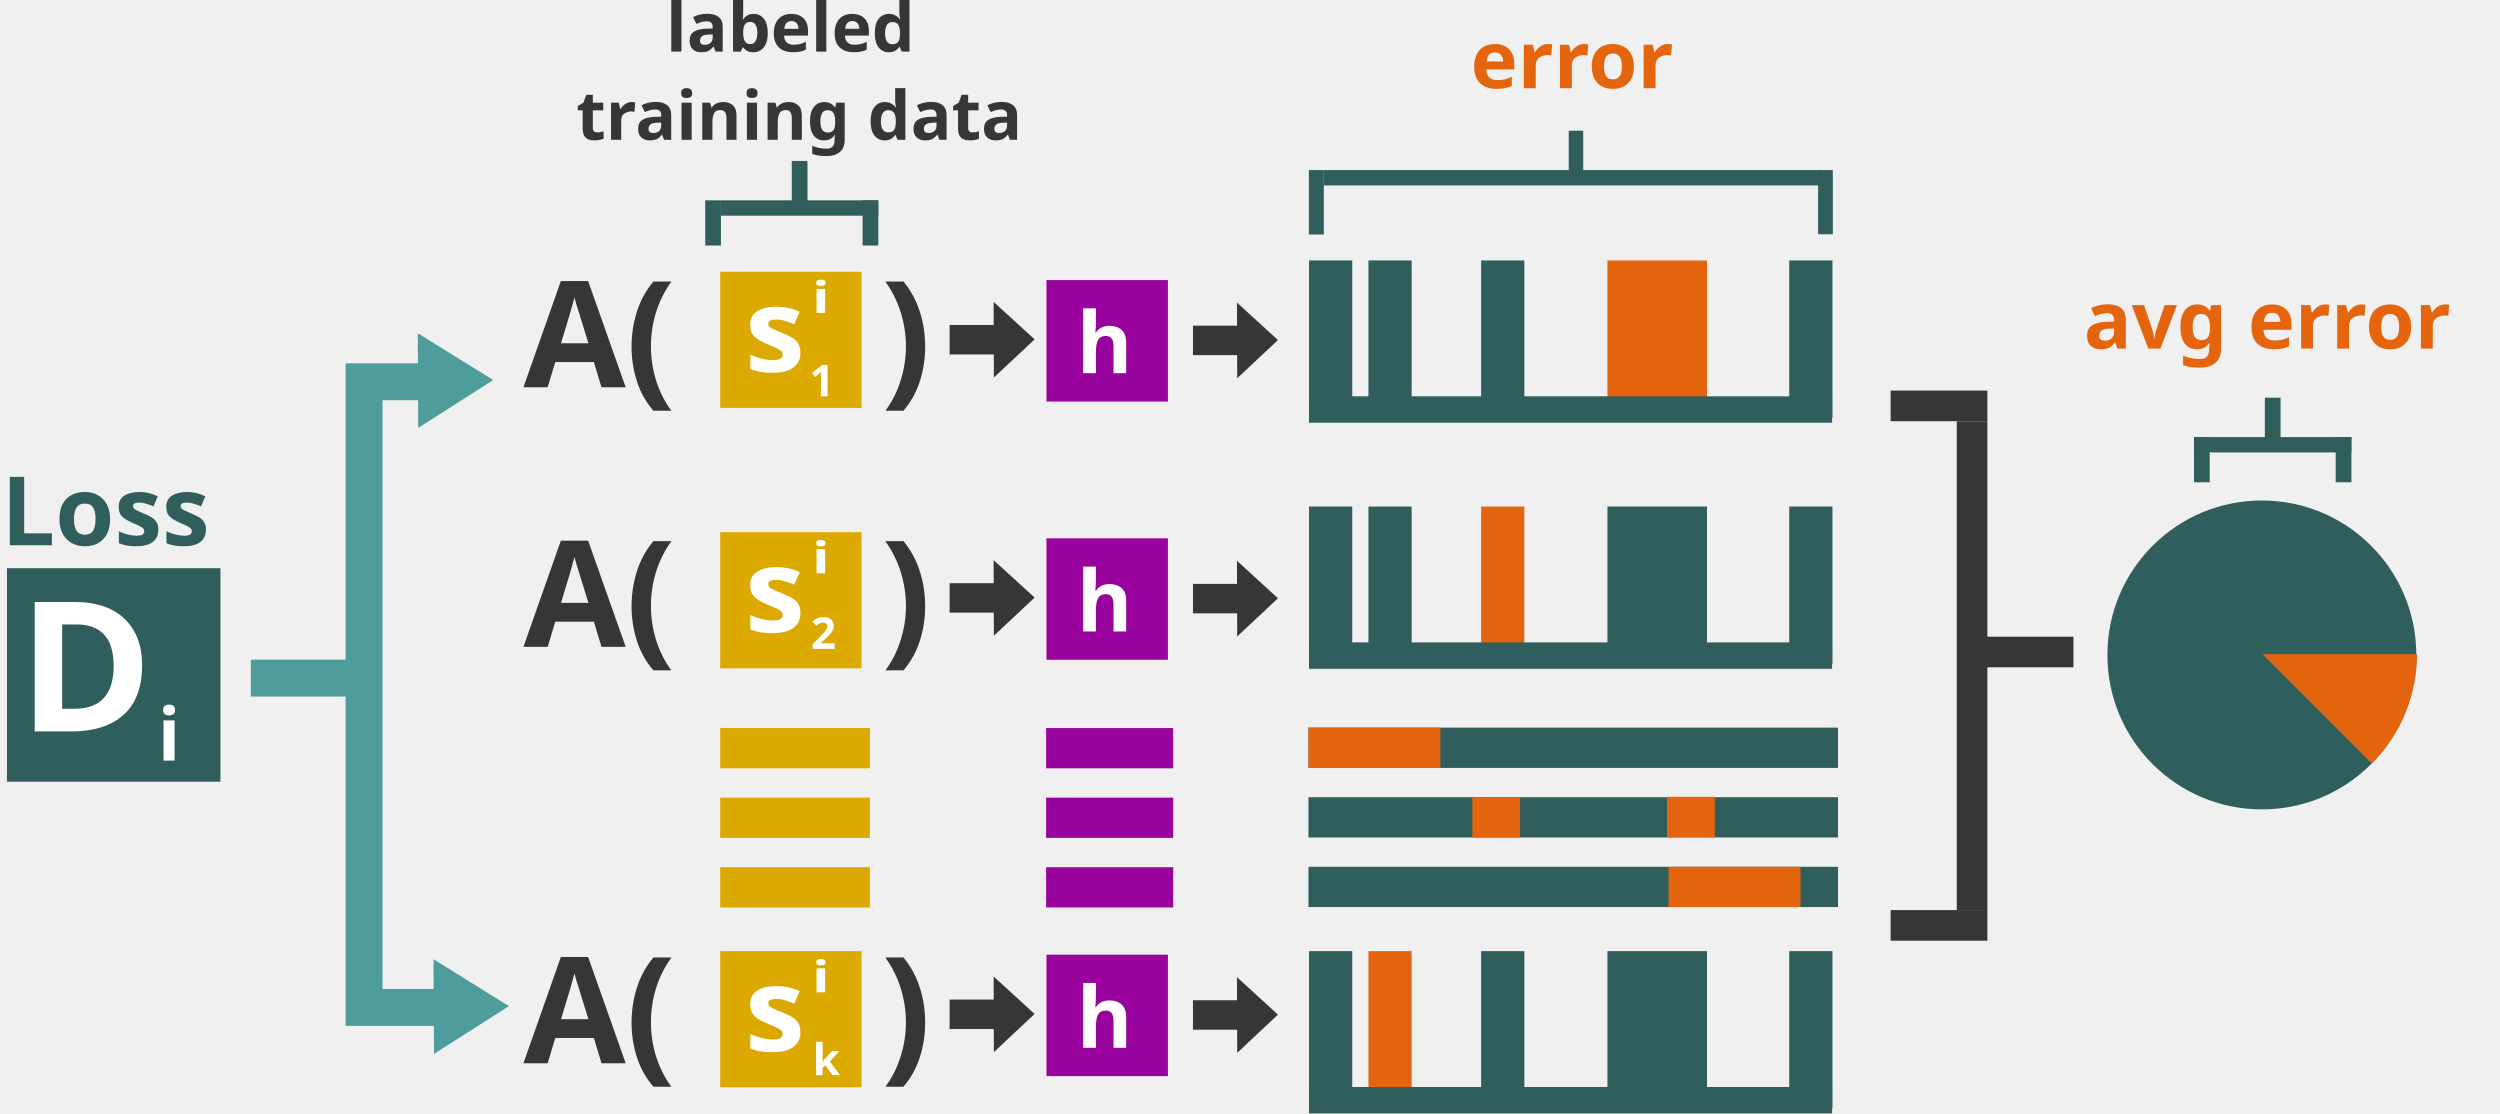
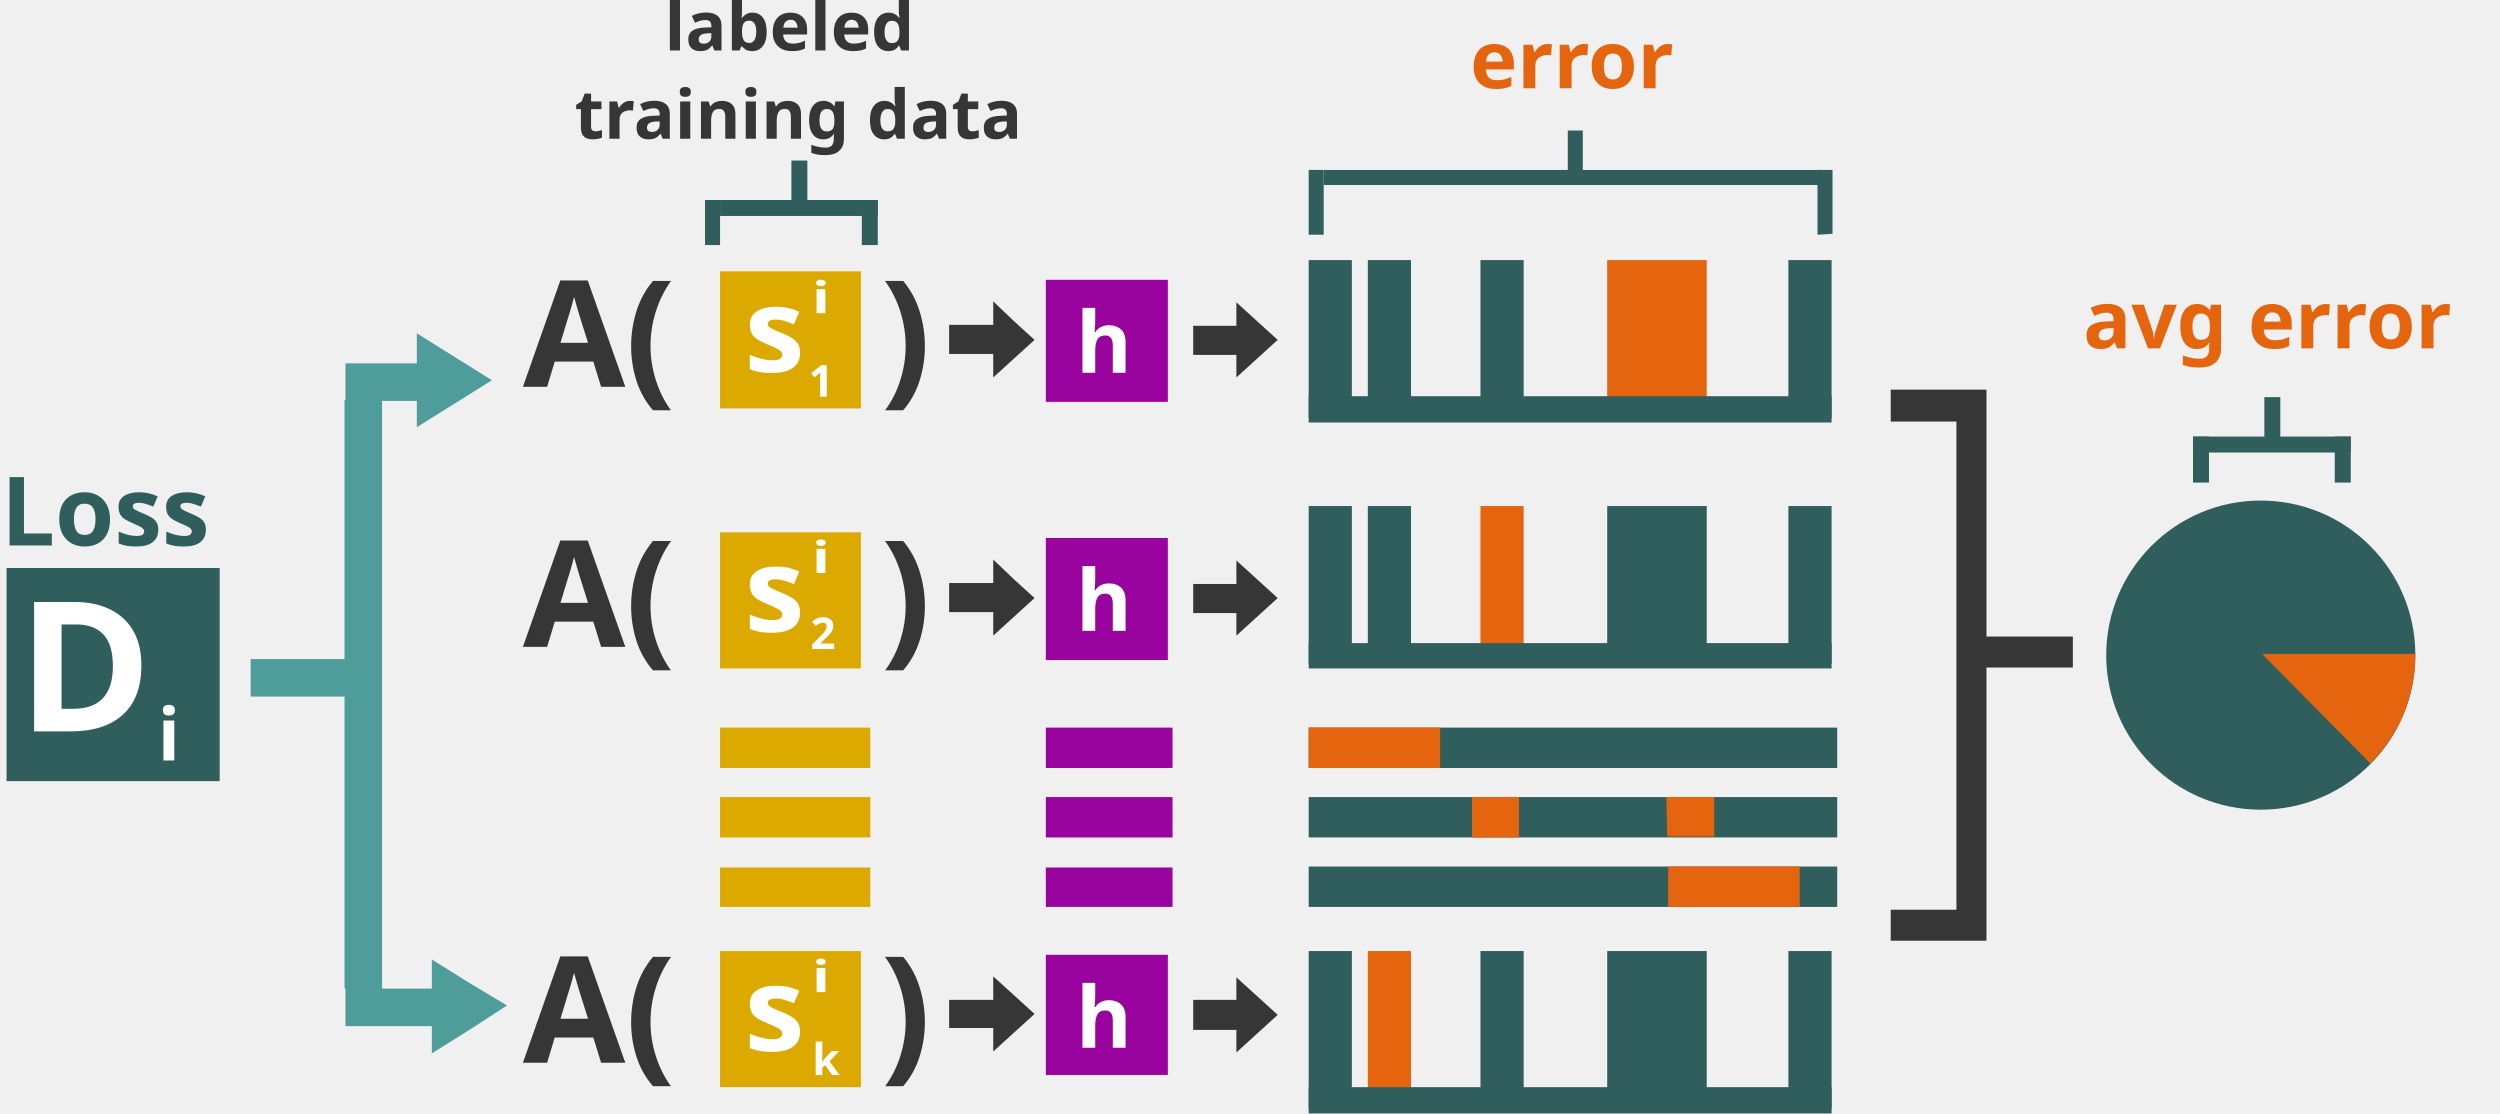
- <svg xmlns="http://www.w3.org/2000/svg" width="1006.327" height="448.176" viewBox="0 0 266.257 118.58">
-   <g transform="translate(26.435 -65.492)">
-     <text style="line-height:1.25;-inkscape-font-specification:'sans-serif Bold'" x="29.313" y="134.384" font-weight="700" font-size="15.785" font-family="sans-serif" letter-spacing="0" word-spacing="0" fill="#363636" stroke-width=".395">
-       <tspan x="29.313" y="134.384" style="-inkscape-font-specification:'sans-serif Bold'">A(</tspan>
+ <svg xmlns="http://www.w3.org/2000/svg" width="1006.3" height="448.2" viewBox="0 0 266.3 118.6">
+   <g transform="translate(26.4 -65.5)">
+     <text style="line-height:1.25;-inkscape-font-specification:'sans-serif Bold'" x="29.3" y="134.4" font-weight="700" font-size="15.8" font-family="sans-serif" letter-spacing="0" word-spacing="0" fill="#363636" stroke-width=".4">
+       <tspan x="29.3" y="134.4" style="-inkscape-font-specification:'sans-serif Bold'">A(</tspan>
    </text>
-     <text y="134.384" x="67.38" style="line-height:1.25;-inkscape-font-specification:'sans-serif Bold'" font-weight="700" font-size="15.785" font-family="sans-serif" letter-spacing="0" word-spacing="0" fill="#363636" stroke-width=".395">
-       <tspan style="-inkscape-font-specification:'sans-serif Bold'" y="134.384" x="67.38">)</tspan>
+     <text y="134.4" x="67.4" style="line-height:1.25;-inkscape-font-specification:'sans-serif Bold'" font-weight="700" font-size="15.8" font-family="sans-serif" letter-spacing="0" word-spacing="0" fill="#363636" stroke-width=".4">
+       <tspan style="-inkscape-font-specification:'sans-serif Bold'" y="134.4" x="67.4">)</tspan>
    </text>
-     <text y="77.128" x="65.707" style="line-height:1.25;-inkscape-font-specification:'Ubuntu Condensed, Bold';text-align:center;white-space:pre;inline-size:67.392" font-weight="700" font-size="8.467" font-family="'Ubuntu Condensed'" letter-spacing="0" word-spacing="0" fill="#363636" stroke-width=".25" transform="matrix(.85442 0 0 .85442 2.543 5.089)" text-anchor="middle">
-       <tspan x="65.707" y="77.128">
-         <tspan style="-inkscape-font-specification:'sans-serif Bold';text-align:center" font-family="sans-serif" stroke-width=".947">labeled </tspan>
+     <text y="77.1" x="65.7" style="line-height:1.25;-inkscape-font-specification:'Ubuntu Condensed, Bold';text-align:center;white-space:pre;inline-size:67.392" font-weight="700" font-size="8.5" font-family="'Ubuntu Condensed'" letter-spacing="0" word-spacing="0" fill="#363636" stroke-width=".3" transform="translate(2.5 5) scale(.85442)" text-anchor="middle">
+       <tspan x="65.7" y="77.1">
+         <tspan style="-inkscape-font-specification:'sans-serif Bold';text-align:center" font-family="sans-serif" stroke-width=".9">labeled </tspan>
      </tspan>
-       <tspan x="65.707" y="88.116">
-         <tspan style="-inkscape-font-specification:'sans-serif Bold';text-align:center" font-family="sans-serif" stroke-width=".947">training data</tspan>
+       <tspan x="65.7" y="88.1">
+         <tspan style="-inkscape-font-specification:'sans-serif Bold';text-align:center" font-family="sans-serif" stroke-width=".9">training data</tspan>
      </tspan>
    </text>
-     <path d="M50.267 143.031h15.944v4.288H50.267zm0 7.411h15.944v4.288H50.267zm0 7.41h15.944v4.288H50.267z" fill="#dca900" stroke-width="1.99" />
-     <text y="106.738" x="29.313" style="line-height:1.25;-inkscape-font-specification:'sans-serif Bold'" font-weight="700" font-size="15.785" font-family="sans-serif" letter-spacing="0" word-spacing="0" fill="#363636" stroke-width=".395">
-       <tspan style="-inkscape-font-specification:'sans-serif Bold'" y="106.738" x="29.313">A(</tspan>
+     <path d="M50.3 143h16v4.3h-16zm0 7.4h16v4.3h-16zm0 7.5h16v4.2h-16z" fill="#dca900" stroke-width="2" />
+     <text y="106.7" x="29.3" style="line-height:1.25;-inkscape-font-specification:'sans-serif Bold'" font-weight="700" font-size="15.8" font-family="sans-serif" letter-spacing="0" word-spacing="0" fill="#363636" stroke-width=".4">
+       <tspan style="-inkscape-font-specification:'sans-serif Bold'" y="106.7" x="29.3">A(</tspan>
    </text>
-     <text style="line-height:1.25;-inkscape-font-specification:'sans-serif Bold'" x="67.38" y="106.738" font-weight="700" font-size="15.785" font-family="sans-serif" letter-spacing="0" word-spacing="0" fill="#363636" stroke-width=".395">
-       <tspan x="67.38" y="106.738" style="-inkscape-font-specification:'sans-serif Bold'">)</tspan>
+     <text style="line-height:1.25;-inkscape-font-specification:'sans-serif Bold'" x="67.4" y="106.7" font-weight="700" font-size="15.8" font-family="sans-serif" letter-spacing="0" word-spacing="0" fill="#363636" stroke-width=".4">
+       <tspan x="67.4" y="106.7" style="-inkscape-font-specification:'sans-serif Bold'">)</tspan>
    </text>
-     <text style="line-height:1.25;-inkscape-font-specification:'sans-serif Bold'" x="29.313" y="178.729" font-weight="700" font-size="15.785" font-family="sans-serif" letter-spacing="0" word-spacing="0" fill="#363636" stroke-width=".395">
-       <tspan x="29.313" y="178.729" style="-inkscape-font-specification:'sans-serif Bold'">A(</tspan>
+     <text style="line-height:1.25;-inkscape-font-specification:'sans-serif Bold'" x="29.3" y="178.7" font-weight="700" font-size="15.8" font-family="sans-serif" letter-spacing="0" word-spacing="0" fill="#363636" stroke-width=".4">
+       <tspan x="29.3" y="178.7" style="-inkscape-font-specification:'sans-serif Bold'">A(</tspan>
    </text>
-     <text y="178.729" x="67.38" style="line-height:1.25;-inkscape-font-specification:'sans-serif Bold'" font-weight="700" font-size="15.785" font-family="sans-serif" letter-spacing="0" word-spacing="0" fill="#363636" stroke-width=".395">
-       <tspan style="-inkscape-font-specification:'sans-serif Bold'" y="178.729" x="67.38">)</tspan>
+     <text y="178.7" x="67.4" style="line-height:1.25;-inkscape-font-specification:'sans-serif Bold'" font-weight="700" font-size="15.8" font-family="sans-serif" letter-spacing="0" word-spacing="0" fill="#363636" stroke-width=".4">
+       <tspan style="-inkscape-font-specification:'sans-serif Bold'" y="178.7" x="67.4">)</tspan>
    </text>
-     <path fill="#99039e" d="M85.017 95.322h12.935v12.935H85.017z" />
-     <text style="line-height:1.25;-inkscape-font-specification:'sans-serif Bold'" x="88.224" y="105.241" font-weight="700" font-size="9.085" font-family="sans-serif" letter-spacing="0" word-spacing="0" fill="#fff" stroke-width=".227">
-       <tspan x="88.224" y="105.241" style="-inkscape-font-specification:'sans-serif Bold'">h</tspan>
+     <path fill="#99039e" d="M85 95.3h13v13H85z" />
+     <text style="line-height:1.25;-inkscape-font-specification:'sans-serif Bold'" x="88.2" y="105.2" font-weight="700" font-size="9.1" font-family="sans-serif" letter-spacing="0" word-spacing="0" fill="#fff" stroke-width=".2">
+       <tspan x="88.2" y="105.2" style="-inkscape-font-specification:'sans-serif Bold'">h</tspan>
    </text>
-     <path d="M85.017 122.823h12.935v12.935H85.017z" fill="#99039e" />
-     <text y="132.742" x="88.224" style="line-height:1.25;-inkscape-font-specification:'sans-serif Bold'" font-weight="700" font-size="9.085" font-family="sans-serif" letter-spacing="0" word-spacing="0" fill="#fff" stroke-width=".227">
-       <tspan style="-inkscape-font-specification:'sans-serif Bold'" y="132.742" x="88.224">h</tspan>
+     <path d="M85 122.8h13v13H85z" fill="#99039e" />
+     <text y="132.7" x="88.2" style="line-height:1.25;-inkscape-font-specification:'sans-serif Bold'" font-weight="700" font-size="9.1" font-family="sans-serif" letter-spacing="0" word-spacing="0" fill="#fff" stroke-width=".2">
+       <tspan style="-inkscape-font-specification:'sans-serif Bold'" y="132.7" x="88.2">h</tspan>
    </text>
-     <path fill="#99039e" d="M85.017 167.168h12.935v12.935H85.017z" />
-     <text y="177.088" x="88.224" style="line-height:1.25;-inkscape-font-specification:'sans-serif Bold'" font-weight="700" font-size="9.085" font-family="sans-serif" letter-spacing="0" word-spacing="0" fill="#fff" stroke-width=".227">
-       <tspan style="-inkscape-font-specification:'sans-serif Bold'" y="177.088" x="88.224">h</tspan>
+     <path fill="#99039e" d="M85 167.2h13V180H85z" />
+     <text y="177.1" x="88.2" style="line-height:1.25;-inkscape-font-specification:'sans-serif Bold'" font-weight="700" font-size="9.1" font-family="sans-serif" letter-spacing="0" word-spacing="0" fill="#fff" stroke-width=".2">
+       <tspan style="-inkscape-font-specification:'sans-serif Bold'" y="177.1" x="88.2">h</tspan>
    </text>
    <g fill="#363636">
-       <path d="M80.82 100.103v3.138h-6.118v-3.138z" />
-       <path d="M79.388 97.645l.014 4.028.013 4.028 2.169-2.033 2.168-2.033-2.182-1.995z" />
+       <path d="M80.8 100.1v3.1h-6.1v-3.1z" />
+       <path d="M79.4 97.6v8.1l2.2-2 2.2-2-2.2-2z" />
    </g>
    <g fill="#363636">
-       <path d="M80.82 127.604v3.138h-6.118v-3.138z" />
-       <path d="M79.388 125.146l.014 4.027.013 4.029 2.169-2.033 2.168-2.033-2.182-1.995z" />
+       <path d="M80.8 127.6v3.1h-6.1v-3.1z" />
+       <path d="M79.4 125.1v8.1l2.2-2 2.2-2-2.2-2z" />
    </g>
    <g fill="#363636">
-       <path d="M80.82 171.949v3.138h-6.118v-3.138z" />
-       <path d="M79.388 169.49l.014 4.029.013 4.028 2.169-2.033 2.168-2.033-2.182-1.995z" />
+       <path d="M80.8 172v3h-6.1v-3z" />
+       <path d="M79.4 169.5v8l2.2-2 2.2-2-2.2-2z" />
    </g>
-     <path d="M50.267 94.433h15.058v14.501H50.267z" fill="#dca900" />
-     <text font-size="12.671" style="line-height:1.25;-inkscape-font-specification:'sans-serif Bold'" x="51.904" y="107.068" transform="scale(1.01901 .98134)" font-weight="700" font-family="sans-serif" letter-spacing="0" word-spacing="0" fill="#fff" stroke-width=".293">
-       <tspan x="51.904" y="107.068" style="-inkscape-font-specification:'sans-serif Bold'">s</tspan>
+     <path d="M50.3 94.4h15V109h-15z" fill="#dca900" />
+     <text font-size="12.7" style="line-height:1.25;-inkscape-font-specification:'sans-serif Bold'" x="51.9" y="107.1" transform="scale(1.01901 .98134)" font-weight="700" font-family="sans-serif" letter-spacing="0" word-spacing="0" fill="#fff" stroke-width=".3">
+       <tspan x="51.9" y="107.1" style="-inkscape-font-specification:'sans-serif Bold'">s</tspan>
    </text>
-     <text transform="scale(1.1491 .87024)" style="line-height:1.25;-inkscape-font-specification:'sans-serif Bold'" x="52.253" y="113.557" font-size="5.376" font-weight="700" font-family="sans-serif" letter-spacing="0" word-spacing="0" fill="#fff" stroke-width=".14">
-       <tspan x="52.253" y="113.557" style="-inkscape-font-specification:'sans-serif Bold'">i</tspan>
+     <text transform="scale(1.1491 .87024)" style="line-height:1.25;-inkscape-font-specification:'sans-serif Bold'" x="52.3" y="113.6" font-size="5.4" font-weight="700" font-family="sans-serif" letter-spacing="0" word-spacing="0" fill="#fff" stroke-width=".1">
+       <tspan x="52.3" y="113.6" style="-inkscape-font-specification:'sans-serif Bold'">i</tspan>
    </text>
    <g fill="#2f5e5d">
-       <path d="M50.346 88.463v-1.635h16.762v1.635z" />
-       <path d="M57.89 87.448v-4.814h1.674v4.814zM48.673 91.642v-4.814h1.673v4.814zM65.435 91.642v-4.814h1.673v4.814z" />
+       <path d="M50.3 88.5v-1.7h16.8v1.7z" />
+       <path d="M57.9 87.4v-4.8h1.7v4.8zm-9.2 4.2v-4.8h1.6v4.8zm16.7 0v-4.8h1.7v4.8z" />
    </g>
    <g fill="#4e9d9b">
-       <path d="M21.359 104.19H10.371v3.928h10.988zm0 66.633H10.371v3.928h10.988zM14.301 108.118h-3.928v62.705h3.928z" />
-       <g>
-         <path d="M.277 135.746v3.926h11.265v-3.926zm17.784-34.767l.025 5.04.025 5.039 3.992-2.543 3.993-2.544-4.017-2.496zm1.674 66.676l.024 5.04.025 5.04 3.993-2.543 3.993-2.544-4.018-2.496z" />
-       </g>
+       <path d="M21.4 104.2h-11v4h11zm0 66.6h-11v4h11zm-7.1-62.7h-4v62.7h4z" />
+       <path d="M.3 135.7v4h11.2v-4zM18 101v10l4-2.5 4-2.5-4-2.5zm1.6 66.7v10l4-2.5 4-2.6-4-2.4z" />
    </g>
-     <rect ry="0" y="126.008" x="-25.694" height="22.738" width="22.738" fill="#2f5e5d" />
-     <text word-spacing="0" letter-spacing="0" font-size="19.307" font-weight="700" style="line-height:1.25;-inkscape-font-specification:'Ubuntu Condensed, Bold'" x="-24.474" y="143.388" font-family="Ubuntu Condensed" fill="#fff" stroke-width=".482">
-       <tspan x="-24.474" y="143.388" style="-inkscape-font-specification:'sans-serif Bold'" font-family="sans-serif">D</tspan>
+     <rect ry="0" y="126" x="-25.7" height="22.7" width="22.7" fill="#2f5e5d" />
+     <text word-spacing="0" letter-spacing="0" font-size="19.3" font-weight="700" style="line-height:1.25;-inkscape-font-specification:'Ubuntu Condensed, Bold'" x="-24.5" y="143.4" font-family="Ubuntu Condensed" fill="#fff" stroke-width=".5">
+       <tspan x="-24.5" y="143.4" style="-inkscape-font-specification:'sans-serif Bold'" font-family="sans-serif">D</tspan>
    </text>
-     <text word-spacing="0" letter-spacing="0" font-size="7.848" font-weight="700" y="146.497" x="-9.626" style="line-height:1.25;-inkscape-font-specification:'sans-serif Bold'" font-family="sans-serif" fill="#fff" stroke-width=".196">
-       <tspan style="-inkscape-font-specification:'sans-serif Bold'" y="146.497" x="-9.626">i</tspan>
+     <text word-spacing="0" letter-spacing="0" font-size="7.8" font-weight="700" y="146.5" x="-9.6" style="line-height:1.25;-inkscape-font-specification:'sans-serif Bold'" font-family="sans-serif" fill="#fff" stroke-width=".2">
+       <tspan style="-inkscape-font-specification:'sans-serif Bold'" y="146.5" x="-9.6">i</tspan>
    </text>
-     <path d="M50.267 122.168h15.058v14.5H50.267z" fill="#dca900" />
-     <text y="135.33" x="51.904" style="line-height:1.25;-inkscape-font-specification:'sans-serif Bold'" font-size="12.671" transform="scale(1.01901 .98134)" font-weight="700" font-family="sans-serif" letter-spacing="0" word-spacing="0" fill="#fff" stroke-width=".293">
-       <tspan style="-inkscape-font-specification:'sans-serif Bold'" y="135.33" x="51.904">s</tspan>
+     <path d="M50.3 122.2h15v14.5h-15z" fill="#dca900" />
+     <text y="135.3" x="51.9" style="line-height:1.25;-inkscape-font-specification:'sans-serif Bold'" font-size="12.7" transform="scale(1.01901 .98134)" font-weight="700" font-family="sans-serif" letter-spacing="0" word-spacing="0" fill="#fff" stroke-width=".3">
+       <tspan style="-inkscape-font-specification:'sans-serif Bold'" y="135.3" x="51.9">s</tspan>
    </text>
-     <text font-size="5.376" y="145.427" x="52.253" style="line-height:1.25;-inkscape-font-specification:'sans-serif Bold'" transform="scale(1.1491 .87024)" font-weight="700" font-family="sans-serif" letter-spacing="0" word-spacing="0" fill="#fff" stroke-width=".14">
-       <tspan style="-inkscape-font-specification:'sans-serif Bold'" y="145.427" x="52.253">i</tspan>
+     <text font-size="5.4" y="145.4" x="52.3" style="line-height:1.25;-inkscape-font-specification:'sans-serif Bold'" transform="scale(1.1491 .87024)" font-weight="700" font-family="sans-serif" letter-spacing="0" word-spacing="0" fill="#fff" stroke-width=".1">
+       <tspan style="-inkscape-font-specification:'sans-serif Bold'" y="145.4" x="52.3">i</tspan>
    </text>
-     <path d="M50.267 166.79h15.058v14.501H50.267z" fill="#dca900" />
-     <text transform="scale(1.01901 .98134)" y="180.801" x="51.904" style="line-height:1.25;-inkscape-font-specification:'sans-serif Bold'" font-size="12.671" stroke-width=".293" font-weight="700" font-family="sans-serif" letter-spacing="0" word-spacing="0" fill="#fff">
-       <tspan style="-inkscape-font-specification:'sans-serif Bold'" y="180.801" x="51.904">s</tspan>
+     <path d="M50.3 166.8h15v14.5h-15z" fill="#dca900" />
+     <text transform="scale(1.01901 .98134)" y="180.8" x="51.9" style="line-height:1.25;-inkscape-font-specification:'sans-serif Bold'" font-size="12.7" stroke-width=".3" font-weight="700" font-family="sans-serif" letter-spacing="0" word-spacing="0" fill="#fff">
+       <tspan style="-inkscape-font-specification:'sans-serif Bold'" y="180.8" x="51.9">s</tspan>
    </text>
-     <text stroke-width=".14" font-size="5.376" y="196.703" x="52.253" style="line-height:1.25;-inkscape-font-specification:'sans-serif Bold'" transform="scale(1.1491 .87024)" font-weight="700" font-family="sans-serif" letter-spacing="0" word-spacing="0" fill="#fff">
-       <tspan style="-inkscape-font-specification:'sans-serif Bold'" y="196.703" x="52.253">i</tspan>
+     <text stroke-width=".1" font-size="5.4" y="196.7" x="52.3" style="line-height:1.25;-inkscape-font-specification:'sans-serif Bold'" transform="scale(1.1491 .87024)" font-weight="700" font-family="sans-serif" letter-spacing="0" word-spacing="0" fill="#fff">
+       <tspan style="-inkscape-font-specification:'sans-serif Bold'" y="196.7" x="52.3">i</tspan>
    </text>
-     <text transform="scale(1.00046 .99954)" style="line-height:1.25;-inkscape-font-specification:'sans-serif Bold'" x="60.088" y="180.082" font-size="4.681" font-weight="700" font-family="sans-serif" letter-spacing="0" word-spacing="0" fill="#fff">
-       <tspan x="60.088" y="180.082" style="-inkscape-font-specification:'sans-serif Bold'" stroke-width=".14">k</tspan>
+     <text transform="scale(1.00046 .99954)" style="line-height:1.25;-inkscape-font-specification:'sans-serif Bold'" x="60.1" y="180.1" font-size="4.7" font-weight="700" font-family="sans-serif" letter-spacing="0" word-spacing="0" fill="#fff">
+       <tspan x="60.1" y="180.1" style="-inkscape-font-specification:'sans-serif Bold'" stroke-width=".1">k</tspan>
    </text>
-     <text font-size="4.681" y="107.753" x="59.737" style="line-height:1.25;-inkscape-font-specification:'sans-serif Bold'" transform="scale(1.00046 .99954)" font-weight="700" font-family="sans-serif" letter-spacing="0" word-spacing="0" fill="#fff">
-       <tspan style="-inkscape-font-specification:'sans-serif Bold'" y="107.753" x="59.737" stroke-width=".14">1</tspan>
+     <text font-size="4.7" y="107.8" x="59.7" style="line-height:1.25;-inkscape-font-specification:'sans-serif Bold'" transform="scale(1.00046 .99954)" font-weight="700" font-family="sans-serif" letter-spacing="0" word-spacing="0" fill="#fff">
+       <tspan style="-inkscape-font-specification:'sans-serif Bold'" y="107.8" x="59.7" stroke-width=".1">1</tspan>
    </text>
-     <text transform="scale(1.00046 .99954)" style="line-height:1.25;-inkscape-font-specification:'sans-serif Bold'" x="59.898" y="134.661" font-size="4.681" font-weight="700" font-family="sans-serif" letter-spacing="0" word-spacing="0" fill="#fff">
-       <tspan x="59.898" y="134.661" style="-inkscape-font-specification:'sans-serif Bold'" stroke-width=".14">2</tspan>
+     <text transform="scale(1.00046 .99954)" style="line-height:1.25;-inkscape-font-specification:'sans-serif Bold'" x="59.9" y="134.7" font-size="4.7" font-weight="700" font-family="sans-serif" letter-spacing="0" word-spacing="0" fill="#fff">
+       <tspan x="59.9" y="134.7" style="-inkscape-font-specification:'sans-serif Bold'" stroke-width=".1">2</tspan>
    </text>
-     <rect width="4.603" height="16.766" x="112.981" y="93.23" ry="0" rx="0" fill="#2f5e5d" />
-     <rect rx="0" ry="0" y="93.23" x="119.307" height="16.766" width="4.603" fill="#2f5e5d" />
-     <rect rx="0" ry="0" y="93.23" x="131.309" height="16.766" width="4.603" fill="#2f5e5d" />
-     <rect rx="0" ry="0" y="93.23" x="144.76" height="16.766" width="10.604" fill="#e5650e" />
-     <rect rx="0" ry="0" y="93.23" x="164.124" height="16.766" width="4.603" fill="#2f5e5d" />
-     <path fill="#2f5e5d" d="M112.977 107.7h55.71v2.811h-55.71z" />
-     <rect rx="0" ry="0" y="119.44" x="112.981" height="16.766" width="4.603" fill="#2f5e5d" />
-     <rect width="4.603" height="16.766" x="119.307" y="119.44" ry="0" rx="0" fill="#2f5e5d" />
-     <rect width="4.603" height="16.766" x="131.309" y="119.44" ry="0" rx="0" fill="#e5650e" />
-     <rect width="10.604" height="16.766" x="144.76" y="119.44" ry="0" rx="0" fill="#2f5e5d" />
-     <rect width="4.603" height="16.766" x="164.124" y="119.44" ry="0" rx="0" fill="#2f5e5d" />
-     <path fill="#2f5e5d" d="M112.977 133.908h55.71v2.812h-55.71z" />
-     <rect rx="0" ry="0" y="166.791" x="112.981" height="16.766" width="4.603" fill="#2f5e5d" />
-     <rect width="4.603" height="16.766" x="119.307" y="166.791" ry="0" rx="0" fill="#e5650e" />
-     <rect width="4.603" height="16.766" x="131.309" y="166.791" ry="0" rx="0" fill="#2f5e5d" />
-     <rect width="10.604" height="16.766" x="144.76" y="166.791" ry="0" rx="0" fill="#2f5e5d" />
-     <rect width="4.603" height="16.766" x="164.124" y="166.791" ry="0" rx="0" fill="#2f5e5d" />
-     <path fill="#2f5e5d" d="M112.977 181.26h55.71v2.812h-55.71z" />
-     <g fill="#363636" stroke-width="1.21">
-       <path d="M106.738 100.176v3.138h-6.12v-3.138z" />
-       <path d="M105.306 97.718l.013 4.028.014 4.028 2.168-2.033 2.169-2.032-2.182-1.996z" />
+     <rect width="4.6" height="16.8" x="113" y="93.2" ry="0" rx="0" fill="#2f5e5d" />
+     <rect rx="0" ry="0" y="93.2" x="119.3" height="16.8" width="4.6" fill="#2f5e5d" />
+     <rect rx="0" ry="0" y="93.2" x="131.3" height="16.8" width="4.6" fill="#2f5e5d" />
+     <rect rx="0" ry="0" y="93.2" x="144.8" height="16.8" width="10.6" fill="#e5650e" />
+     <rect rx="0" ry="0" y="93.2" x="164.1" height="16.8" width="4.6" fill="#2f5e5d" />
+     <path fill="#2f5e5d" d="M113 107.7h55.7v2.8H113z" />
+     <rect rx="0" ry="0" y="119.4" x="113" height="16.8" width="4.6" fill="#2f5e5d" />
+     <rect width="4.6" height="16.8" x="119.3" y="119.4" ry="0" rx="0" fill="#2f5e5d" />
+     <rect width="4.6" height="16.8" x="131.3" y="119.4" ry="0" rx="0" fill="#e5650e" />
+     <rect width="10.6" height="16.8" x="144.8" y="119.4" ry="0" rx="0" fill="#2f5e5d" />
+     <rect width="4.6" height="16.8" x="164.1" y="119.4" ry="0" rx="0" fill="#2f5e5d" />
+     <path fill="#2f5e5d" d="M113 134h55.7v2.7H113z" />
+     <rect rx="0" ry="0" y="166.8" x="113" height="16.8" width="4.6" fill="#2f5e5d" />
+     <rect width="4.6" height="16.8" x="119.3" y="166.8" ry="0" rx="0" fill="#e5650e" />
+     <rect width="4.6" height="16.8" x="131.3" y="166.8" ry="0" rx="0" fill="#2f5e5d" />
+     <rect width="10.6" height="16.8" x="144.8" y="166.8" ry="0" rx="0" fill="#2f5e5d" />
+     <rect width="4.6" height="16.8" x="164.1" y="166.8" ry="0" rx="0" fill="#2f5e5d" />
+     <path fill="#2f5e5d" d="M113 181.3h55.7v2.8H113z" />
+     <g fill="#363636" stroke-width="1.2">
+       <path d="M106.7 100.2v3.1h-6v-3.1z" />
+       <path d="M105.3 97.7v8l2.2-2 2.2-2-2.2-2z" />
    </g>
-     <g fill="#363636" stroke-width="1.21">
-       <path d="M106.738 127.677v3.138h-6.12v-3.138z" />
-       <path d="M105.306 125.218l.013 4.028.014 4.03 2.168-2.034 2.169-2.033-2.182-1.995z" />
+     <g fill="#363636" stroke-width="1.2">
+       <path d="M106.7 127.7v3.1h-6v-3.1z" />
+       <path d="M105.3 125.2v8l2.2-2 2.2-2-2.2-2z" />
    </g>
-     <g fill="#363636" stroke-width="1.21">
-       <path d="M106.738 172.022v3.138h-6.12v-3.138z" />
-       <path d="M105.306 169.563l.013 4.03.014 4.027 2.168-2.033 2.169-2.033-2.182-1.995z" />
+     <g fill="#363636" stroke-width="1.2">
+       <path d="M106.7 172v3.2h-6V172z" />
+       <path d="M105.3 169.6v8l2.2-2 2.2-2-2.2-2z" />
    </g>
-     <path fill="#2f5e5d" d="M112.92 142.987h56.395v4.288H112.92zm0 7.411h56.395v4.288H112.92zm0 7.41h56.395v4.288H112.92z" />
-     <path fill="#e5650e" d="M112.92 142.987h14.043v4.288H112.92zm17.452 7.411h5.088v4.288h-5.088zm20.736-.043h5.088v4.288h-5.088zm.166 7.453h14.043v4.288h-14.043z" />
-     <text style="line-height:1.25;-inkscape-font-specification:'Ubuntu Condensed, Bold'" x="130.201" y="74.884" font-weight="700" font-size="8.467" font-family="'Ubuntu Condensed'" letter-spacing="0" word-spacing="0" fill="#e5650e" stroke-width=".308">
-       <tspan x="130.201" y="74.884" style="-inkscape-font-specification:'sans-serif Bold'" font-family="sans-serif" stroke-width="1.164">error</tspan>
+     <path fill="#2f5e5d" d="M113 143h56.3v4.3H113zm0 7.4h56.3v4.3H113zm0 7.4h56.3v4.3H113z" />
+     <path fill="#e5650e" d="M113 143h14v4.3h-14zm17.4 7.4h5v4.3h-5zm20.7 0h5.1v4.2h-5zm.2 7.4h14v4.3h-14z" />
+     <text style="line-height:1.25;-inkscape-font-specification:'Ubuntu Condensed, Bold'" x="130.2" y="74.9" font-weight="700" font-size="8.5" font-family="'Ubuntu Condensed'" letter-spacing="0" word-spacing="0" fill="#e5650e" stroke-width=".3">
+       <tspan x="130.2" y="74.9" style="-inkscape-font-specification:'sans-serif Bold'" font-family="sans-serif" stroke-width="1.2">error</tspan>
    </text>
-     <g fill="#2f5e5d" stroke-width="1.21">
-       <path d="M112.96 90.468v-6.86h1.595v6.86zm54.239-.027v-6.833h1.567v6.833z" />
-       <path d="M114.555 85.242v-1.635h53.1v1.635z" />
-       <path d="M140.639 84.227v-4.813h1.543v4.813z" />
+     <g fill="#2f5e5d" stroke-width="1.2">
+       <path d="M113 90.5v-6.9h1.6v6.9zm54.2 0v-6.9h1.6v6.8z" />
+       <path d="M114.6 85.2v-1.6h53v1.6z" />
+       <path d="M140.6 84.2v-4.8h1.6v4.8z" />
    </g>
-     <text style="line-height:1.25;-inkscape-font-specification:'Ubuntu Condensed, Bold'" x="61.295" y="107.889" font-weight="700" font-size="10.583" font-family="Ubuntu Condensed" letter-spacing="0" word-spacing="0" stroke-width=".265" />
-     <g transform="matrix(1.32776 0 0 1.32776 -82.96 -12.544)" stroke-width=".753">
-       <circle cx="224.001" cy="111.307" r="12.389" fill="#2f5e5d" />
-       <path d="M236.45 111.248a12.389 12.389 0 01-3.63 8.76l-8.76-8.76z" fill="#e5650e" />
+     <g transform="translate(-83 -12.5) scale(1.32776)" stroke-width=".8">
+       <circle cx="224" cy="111.3" r="12.4" fill="#2f5e5d" />
+       <path d="M236.4 111.2a12.4 12.4 0 01-3.6 8.8l-8.7-8.8z" fill="#e5650e" />
    </g>
    <g fill="#363636">
-       <path d="M174.924 107.091h10.302v3.26h-10.302zm0 55.327h10.302v3.262h-10.302z" />
-       <path d="M181.965 110.352h3.26v52.067h-3.26z" />
-       <path d="M182.165 133.302h12.23v3.26h-12.23z" />
+       <path d="M175 107h10.2v3.4H175zm0 55.4h10.2v3.3H175zM182 110.4h3.2v52H182z" />
+       <path d="M182.2 133.3h12.2v3.3h-12.2z" />
    </g>
-     <text stroke-width=".308" fill="#e5650e" word-spacing="0" letter-spacing="0" font-family="'Ubuntu Condensed'" font-size="8.467" font-weight="700" y="102.616" x="195.486" style="line-height:1.25;-inkscape-font-specification:'Ubuntu Condensed, Bold'">
-       <tspan font-family="sans-serif" style="-inkscape-font-specification:'sans-serif Bold'" y="102.616" x="195.486" stroke-width="1.164">avg error</tspan>
+     <text stroke-width=".3" fill="#e5650e" word-spacing="0" letter-spacing="0" font-family="'Ubuntu Condensed'" font-size="8.5" font-weight="700" y="102.6" x="195.5" style="line-height:1.25;-inkscape-font-specification:'Ubuntu Condensed, Bold'">
+       <tspan font-family="sans-serif" style="-inkscape-font-specification:'sans-serif Bold'" y="102.6" x="195.5" stroke-width="1.2">avg error</tspan>
    </text>
    <g fill="#2f5e5d">
-       <path d="M207.234 113.678v-1.635h16.762v1.635z" />
-       <path d="M214.779 112.663v-4.814h1.673v4.814zM207.234 116.857v-4.814h1.673v4.814zM222.323 116.857v-4.814h1.673v4.814z" />
+       <path d="M207.2 113.7V112H224v1.7z" />
+       <path d="M214.8 112.7v-4.9h1.7v4.9zm-7.6 4.2V112h1.7v4.9zm15.1 0V112h1.7v4.9z" />
    </g>
-     <path d="M84.978 143.031h13.538v4.288H84.978zm0 7.411h13.538v4.288H84.978zm0 7.41h13.538v4.288H84.978z" fill="#99039e" stroke-width="2.16" />
-     <text word-spacing="0" letter-spacing="0" font-size="10.194" font-weight="700" style="line-height:1.25;-inkscape-font-specification:'Ubuntu Condensed, Bold'" x="-26.313" y="123.561" font-family="Ubuntu Condensed" fill="#2f5e5d" stroke-width=".482">
-       <tspan x="-26.313" y="123.561" style="-inkscape-font-specification:'sans-serif Bold'" font-family="sans-serif" stroke-width="2.546">Loss</tspan>
+     <path d="M85 143h13.5v4.3H85zm0 7.4h13.5v4.3H85zm0 7.5h13.5v4.2H85z" fill="#99039e" stroke-width="2.2" />
+     <text word-spacing="0" letter-spacing="0" font-size="10.2" font-weight="700" style="line-height:1.25;-inkscape-font-specification:'Ubuntu Condensed, Bold'" x="-26.3" y="123.6" font-family="Ubuntu Condensed" fill="#2f5e5d" stroke-width=".5">
+       <tspan x="-26.3" y="123.6" style="-inkscape-font-specification:'sans-serif Bold'" font-family="sans-serif" stroke-width="2.5">Loss</tspan>
    </text>
  </g>
</svg>
